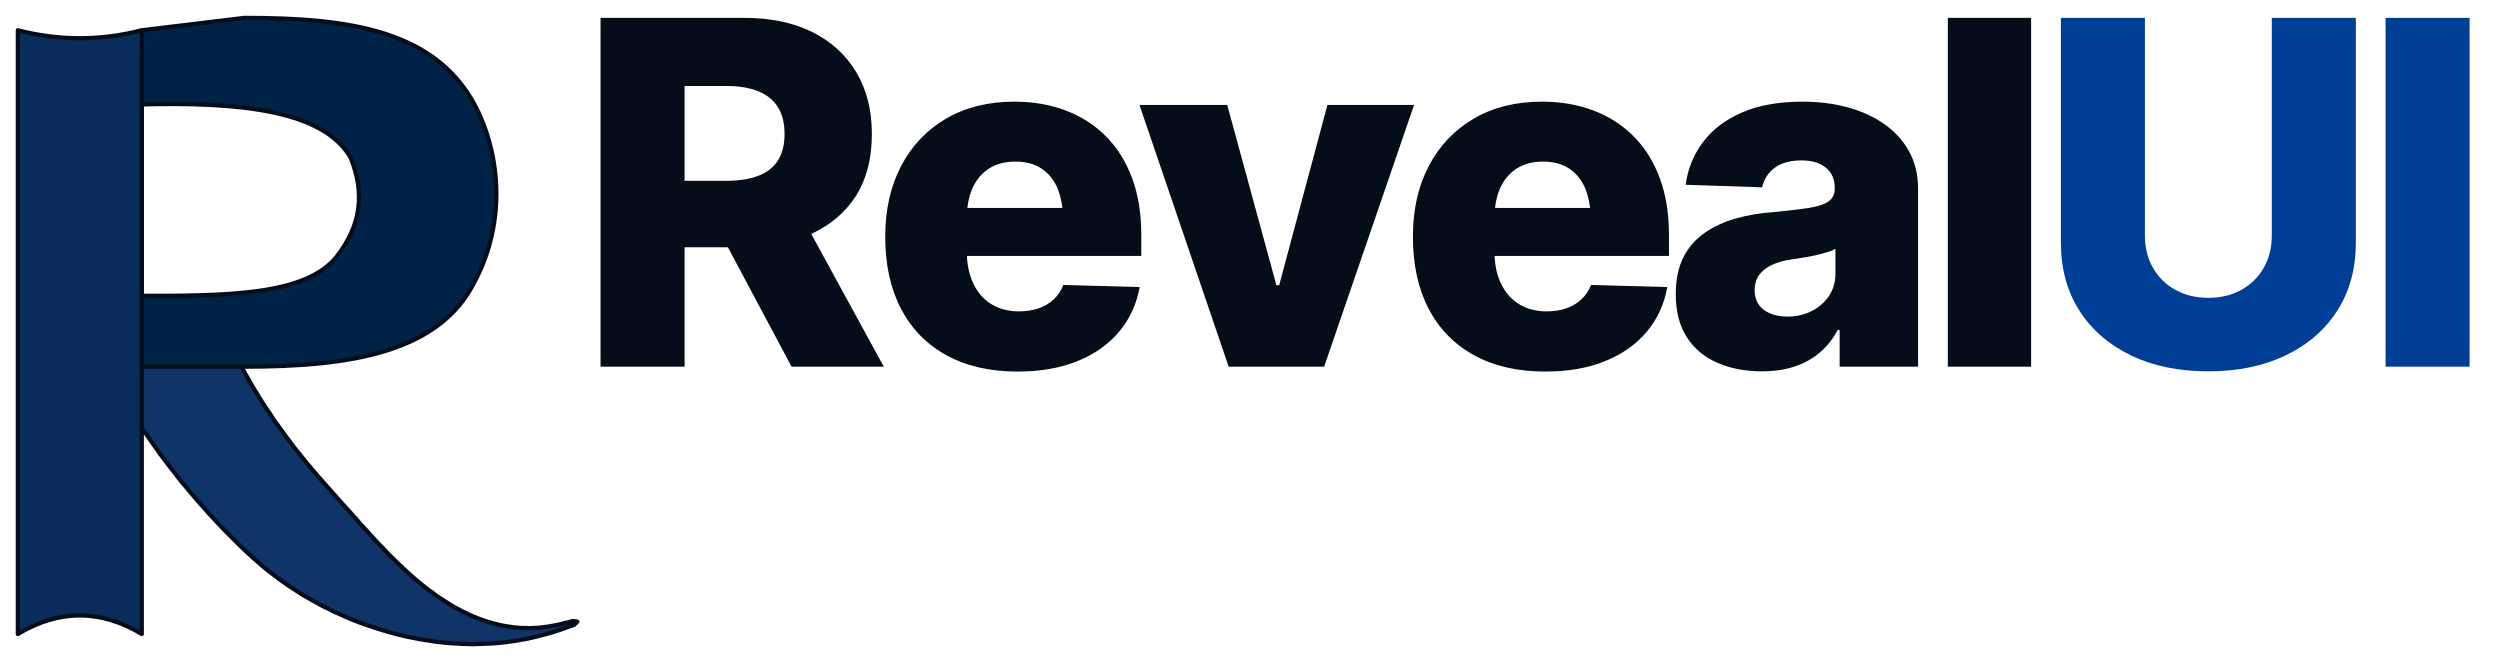
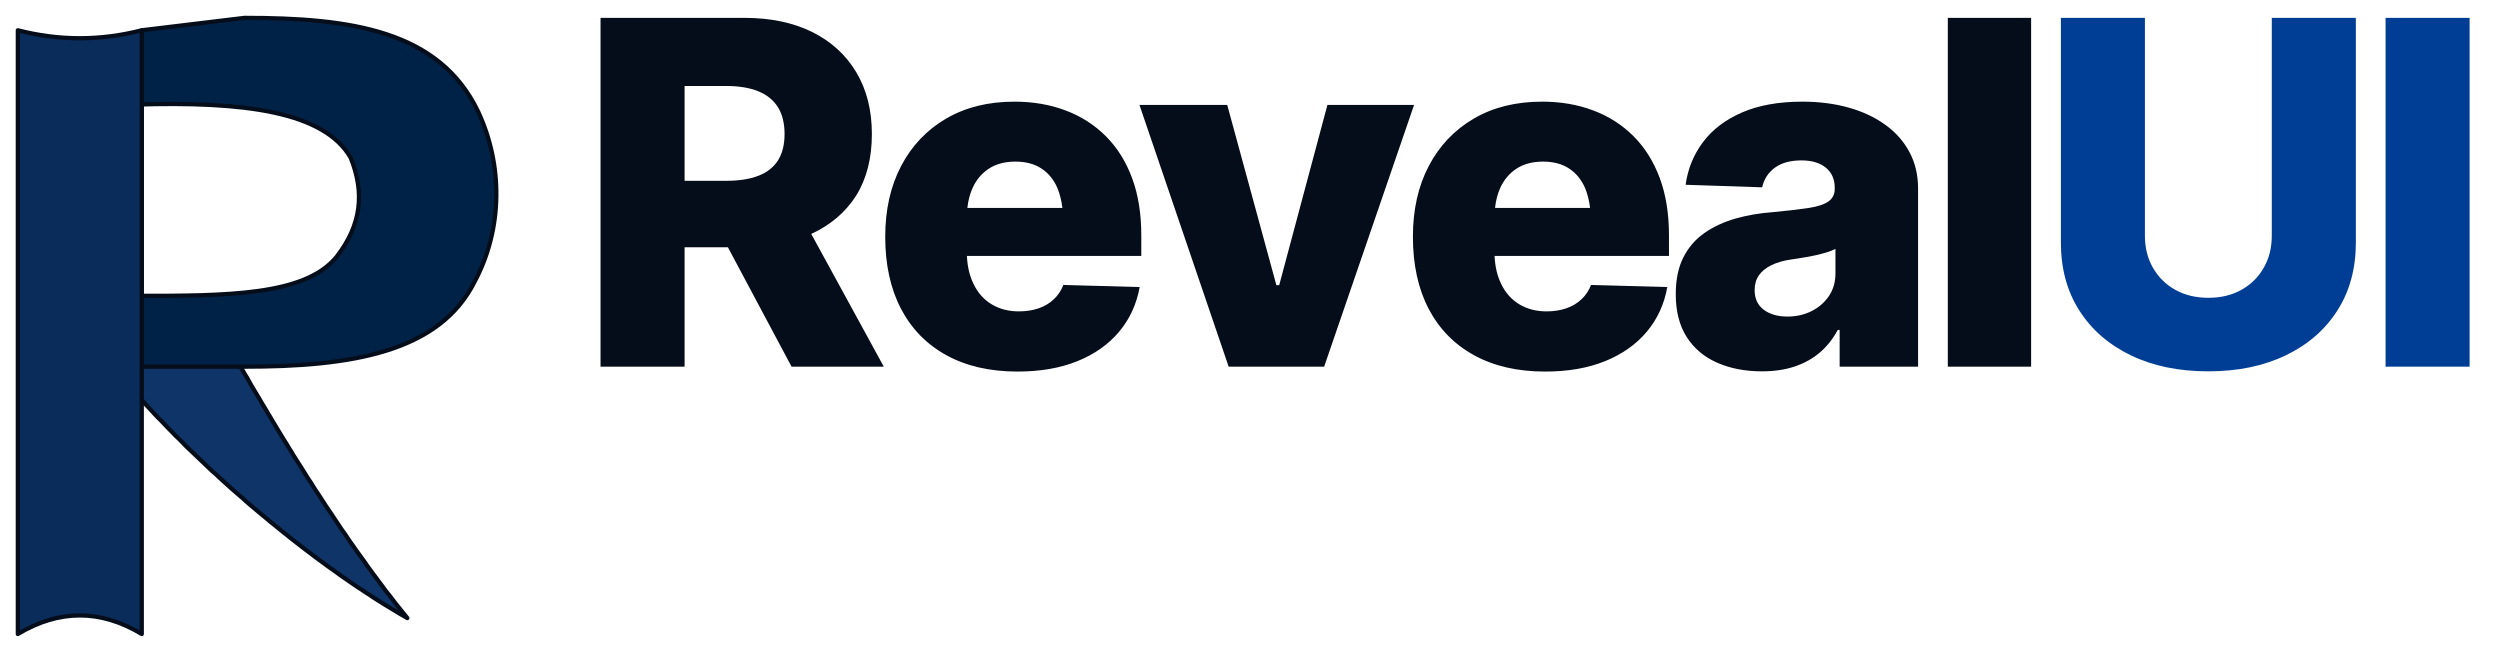
<svg xmlns="http://www.w3.org/2000/svg" viewBox="0 0 560 148" width="560" height="148">
  <g transform="translate(-64.22,-52.71) scale(0.3966)">
-     <path d="M219.6,335.1 L220.6,337.2 L221.6,339.2 L222.6,341.2 L223.6,343.2 L224.7,345.3 L225.8,347.3 L226.9,349.4 L228.0,351.4 L229.1,353.5 L230.3,355.5 L231.5,357.6 L232.7,359.6 L234.0,361.7 L235.2,363.8 L236.5,365.9 L237.8,368.0 L239.2,370.1 L240.5,372.2 L241.9,374.3 L243.3,376.4 L244.8,378.5 L246.2,380.6 L247.7,382.7 L249.2,384.8 L250.7,386.9 L252.2,389.1 L253.8,391.2 L255.4,393.3 L257.0,395.4 L258.6,397.5 L260.3,399.6 L261.9,401.8 L263.6,403.9 L265.3,406.0 L267.1,408.1 L268.8,410.2 L270.6,412.3 L272.4,414.4 L274.2,416.5 L276.0,418.5 L277.9,420.6 L279.7,422.7 L281.6,424.7 L283.5,426.8 L285.4,428.8 L287.4,430.9 L289.3,432.9 L291.3,434.9 L293.3,436.9 L295.3,438.9 L297.3,440.9 L299.4,442.9 L301.4,444.8 L303.5,446.7 L305.6,448.6 L307.8,450.5 L309.9,452.4 L312.1,454.2 L314.4,456.0 L316.6,457.7 L318.9,459.4 L321.2,461.1 L323.5,462.7 L325.9,464.4 L328.3,465.9 L330.7,467.5 L333.1,469.0 L335.6,470.4 L338.0,471.8 L340.5,473.2 L343.0,474.6 L345.6,475.9 L348.1,477.1 L350.6,478.4 L353.2,479.5 L355.8,480.7 L358.3,481.8 L360.9,482.9 L363.5,483.9 L366.1,484.9 L368.7,485.8 L371.4,486.7 L374.0,487.6 L376.6,488.4 L379.2,489.2 L381.8,490.0 L384.5,490.7 L387.1,491.4 L389.7,492.0 L392.3,492.6 L394.9,493.1 L397.5,493.6 L400.1,494.1 L402.7,494.5 L405.3,494.9 L407.8,495.3 L410.4,495.6 L413.0,495.9 L415.5,496.1 L418.0,496.3 L420.5,496.4 L423.1,496.6 L425.5,496.6 L428.0,496.7 L430.5,496.7 L433.0,496.6 L435.4,496.5 L437.8,496.4 L440.2,496.3 L442.6,496.1 L445.0,495.9 L447.4,495.6 L449.7,495.3 L452.1,495.0 L454.4,494.6 L456.7,494.2 L459.1,493.8 L461.4,493.3 L463.6,492.8 L465.9,492.2 L468.2,491.6 L470.5,491.0 L472.7,490.4 L475.0,489.7 L477.2,489.0 L479.5,488.2 L481.7,487.4 L483.9,486.6 L486.2,485.8 L488.0,484.0 L488.0,484.0 L485.4,483.6 L483.2,484.3 L480.9,484.8 L478.7,485.4 L476.5,485.9 L474.2,486.3 L472.0,486.7 L469.8,487.0 L467.6,487.3 L465.4,487.5 L463.1,487.6 L460.9,487.7 L458.7,487.6 L456.5,487.6 L454.3,487.4 L452.1,487.2 L450.0,486.9 L447.8,486.6 L445.7,486.2 L443.5,485.7 L441.4,485.2 L439.3,484.6 L437.2,484.0 L435.1,483.3 L433.1,482.6 L431.0,481.8 L429.0,481.0 L427.0,480.1 L425.0,479.1 L423.0,478.2 L421.0,477.1 L419.1,476.1 L417.2,475.0 L415.3,473.8 L413.4,472.6 L411.5,471.4 L409.6,470.2 L407.8,468.9 L406.0,467.5 L404.1,466.2 L402.3,464.8 L400.5,463.4 L398.8,461.9 L397.0,460.5 L395.3,459.0 L393.5,457.4 L391.8,455.9 L390.1,454.3 L388.4,452.7 L386.7,451.1 L385.1,449.5 L383.4,447.8 L381.7,446.2 L380.1,444.5 L378.5,442.8 L376.8,441.1 L375.2,439.4 L373.6,437.7 L372.0,435.9 L370.4,434.2 L368.8,432.4 L367.1,430.6 L365.5,428.9 L364.0,427.1 L362.4,425.3 L360.8,423.5 L359.2,421.7 L357.6,420.0 L356.0,418.2 L354.4,416.4 L352.8,414.6 L351.2,412.8 L349.6,411.0 L348.0,409.2 L346.4,407.4 L344.8,405.6 L343.2,403.8 L341.6,402.0 L340.1,400.2 L338.5,398.4 L337.0,396.5 L335.4,394.7 L333.9,392.8 L332.4,391.0 L330.9,389.1 L329.4,387.3 L327.9,385.4 L326.5,383.5 L325.1,381.6 L323.6,379.7 L322.3,377.8 L320.9,375.9 L319.5,374.0 L318.2,372.2 L316.8,370.3 L315.5,368.3 L314.3,366.4 L313.0,364.6 L311.7,362.7 L310.5,360.8 L309.3,358.9 L308.1,357.0 L307.0,355.1 L305.8,353.2 L304.7,351.4 L303.6,349.5 L302.5,347.6 L301.5,345.8 L300.4,343.9 L299.4,342.1 L298.5,340.3 L297.5,338.5 L296.6,336.7 L295.7,334.9 L294.8,333.2 L293.9,331.4 L293.1,329.7 L292.3,328.0 L291.5,326.3 L290.7,324.6 L290.0,323.0 L289.3,321.3 L288.6,319.7 L288.0,318.1 L287.4,316.5 L286.7,315.0 L286.2,313.4 L285.6,311.9 L285.0,310.4 L284.4,308.9 Z" fill="#0e3468" stroke="#060d1a" stroke-width="2.4" stroke-linejoin="round" />
+     <path d="M224.0,338.0 L225.7,340.0 L227.3,342.1 L229.0,344.1 L230.8,346.1 L232.5,348.2 L234.3,350.2 L236.1,352.2 L237.9,354.3 L239.7,356.3 L241.6,358.4 L243.4,360.4 L245.3,362.5 L247.2,364.5 L249.1,366.6 L251.0,368.6 L253.0,370.6 L255.0,372.7 L256.9,374.7 L258.9,376.7 L260.9,378.8 L263.0,380.8 L265.0,382.8 L267.0,384.9 L269.1,386.9 L271.2,388.9 L273.3,390.9 L275.4,392.9 L277.5,394.9 L279.6,396.9 L281.7,398.9 L283.9,400.8 L286.0,402.8 L288.2,404.8 L290.3,406.7 L292.5,408.7 L294.7,410.6 L296.9,412.5 L299.1,414.4 L301.3,416.4 L303.5,418.3 L305.7,420.1 L307.9,422.0 L310.2,423.9 L312.4,425.7 L314.6,427.6 L316.9,429.4 L319.1,431.2 L321.3,433.0 L323.6,434.8 L325.8,436.6 L328.1,438.4 L330.3,440.1 L332.6,441.9 L334.8,443.6 L337.1,445.3 L339.3,447.0 L341.6,448.7 L343.8,450.3 L346.1,452.0 L348.3,453.6 L350.6,455.2 L352.8,456.8 L355.0,458.4 L357.2,459.9 L359.5,461.5 L361.7,463.0 L363.9,464.5 L366.1,465.9 L368.3,467.4 L370.5,468.8 L372.7,470.3 L374.9,471.7 L377.0,473.0 L379.2,474.4 L381.4,475.7 L383.5,477.0 L385.7,478.3 L387.8,479.6 L389.9,480.8 L392.0,482.0 L392.0,482.0 L390.4,480.0 L388.7,477.9 L387.1,475.9 L385.4,473.8 L383.8,471.7 L382.2,469.6 L380.5,467.5 L378.9,465.4 L377.3,463.2 L375.7,461.1 L374.1,458.9 L372.5,456.8 L370.9,454.6 L369.3,452.4 L367.8,450.2 L366.2,448.0 L364.6,445.8 L363.0,443.6 L361.5,441.4 L359.9,439.2 L358.4,437.0 L356.9,434.7 L355.3,432.5 L353.8,430.3 L352.3,428.0 L350.8,425.8 L349.3,423.5 L347.8,421.3 L346.3,419.1 L344.8,416.8 L343.4,414.6 L341.9,412.3 L340.4,410.1 L339.0,407.9 L337.6,405.6 L336.1,403.4 L334.7,401.2 L333.3,398.9 L331.9,396.7 L330.5,394.5 L329.1,392.3 L327.7,390.1 L326.4,387.9 L325.0,385.7 L323.7,383.5 L322.3,381.3 L321.0,379.2 L319.7,377.0 L318.4,374.9 L317.1,372.7 L315.8,370.6 L314.6,368.5 L313.3,366.4 L312.1,364.3 L310.8,362.2 L309.6,360.2 L308.4,358.1 L307.2,356.1 L306.0,354.1 L304.8,352.1 L303.6,350.1 L302.5,348.1 L301.4,346.1 L300.2,344.2 L299.1,342.3 L298.0,340.4 L296.9,338.5 L295.8,336.6 L294.8,334.8 L293.7,333.0 L292.7,331.2 L291.7,329.4 L290.7,327.6 L289.7,325.9 L288.7,324.2 L287.7,322.5 L286.8,320.8 L285.8,319.2 L284.9,317.6 L284.0,316.0 Z" fill="#0e3468" stroke="#060d1a" stroke-width="2.4" stroke-linejoin="round" />
    <path d="M242,150 L300,143 C360,143 410,150 432,196 C446,226 446,262 430,292 C410,332 360,340 300,340 L242,340 Z M238,192 C300,190 345,196 360,222 C368,242 366,260 352,278 C334,300 290,300 238,300 Z" fill="#002247" fill-rule="evenodd" stroke="#060d1a" stroke-width="2.4" stroke-linejoin="round" />
    <path d="M172,150 Q207,159 242,150 L242,491 Q207,470 172,491 Z" fill="#0a2c5a" stroke="#060d1a" stroke-width="2.4" stroke-linejoin="round" />
  </g>
  <path d="M153.35 82.13L134.52 82.13L134.52 4.00L166.72 4.00Q175.53 4.00 181.93 7.17Q188.32 10.34 191.81 16.19Q195.30 22.04 195.30 30.01L195.30 30.01Q195.30 38.14 191.79 43.80L191.79 43.80Q188.22 49.41 181.72 52.40L181.72 52.40L197.97 82.13L177.31 82.13L163.05 55.39L153.35 55.39L153.35 82.13ZM153.35 19.26L153.35 40.50L162.68 40.50Q166.93 40.50 169.84 39.39Q172.75 38.29 174.25 35.96Q175.74 33.63 175.74 30.01Q175.74 26.39 174.25 24.00Q172.75 21.62 169.84 20.44Q166.93 19.26 162.63 19.26L162.63 19.26L153.35 19.26ZM227.92 83.23L227.92 83.23Q218.69 83.23 212.03 79.59Q205.37 75.94 201.83 69.18Q198.29 62.41 198.29 53.03L198.29 53.03Q198.29 43.96 201.86 37.17Q205.42 30.38 211.92 26.57Q218.43 22.77 227.23 22.77L227.23 22.77Q233.47 22.77 238.69 24.74Q243.91 26.70 247.71 30.51Q251.51 34.31 253.58 39.87Q255.65 45.42 255.65 52.71L255.65 52.71L255.65 57.33L216.59 57.33Q216.75 60.89 218.06 63.57L218.06 63.57Q219.47 66.56 222.12 68.16Q224.77 69.75 228.23 69.75L228.23 69.75Q230.64 69.75 232.64 69.07Q234.63 68.39 236.04 67.05Q237.46 65.72 238.19 63.83L238.19 63.83L255.29 64.30Q254.24 70.07 250.67 74.32Q247.11 78.56 241.34 80.90Q235.57 83.23 227.92 83.23ZM216.69 46.58L216.69 46.58L237.98 46.58Q237.67 44.11 236.88 42.17L236.88 42.17Q235.68 39.34 233.32 37.77Q230.96 36.20 227.44 36.20Q223.93 36.20 221.52 37.77Q219.11 39.34 217.85 42.12L217.85 42.12Q216.96 44.11 216.69 46.58ZM297.34 23.51L316.75 23.51L296.61 82.13L275.22 82.13L255.24 23.51L274.90 23.51L285.91 63.88L286.54 63.88L297.34 23.51ZM346.11 83.23L346.11 83.23Q336.88 83.23 330.22 79.59Q323.56 75.94 320.02 69.18Q316.49 62.41 316.49 53.03L316.49 53.03Q316.49 43.96 320.05 37.17Q323.62 30.38 330.12 26.57Q336.62 22.77 345.43 22.77L345.43 22.77Q351.67 22.77 356.89 24.74Q362.11 26.70 365.91 30.51Q369.71 34.31 371.78 39.87Q373.85 45.42 373.85 52.71L373.85 52.71L373.85 57.33L334.79 57.33Q334.94 60.89 336.25 63.57L336.25 63.57Q337.67 66.56 340.32 68.16Q342.97 69.75 346.43 69.75L346.43 69.75Q348.84 69.75 350.83 69.07Q352.82 68.39 354.24 67.05Q355.66 65.72 356.39 63.83L356.39 63.83L373.48 64.30Q372.44 70.07 368.87 74.32Q365.30 78.56 359.54 80.90Q353.77 83.23 346.11 83.23ZM334.89 46.58L334.89 46.58L356.18 46.58Q355.87 44.11 355.08 42.17L355.08 42.17Q353.87 39.34 351.51 37.77Q349.15 36.20 345.64 36.20Q342.13 36.20 339.71 37.77Q337.30 39.34 336.04 42.12L336.04 42.12Q335.15 44.11 334.89 46.58ZM394.67 83.18L394.67 83.18Q389.06 83.18 384.68 81.26Q380.30 79.35 377.84 75.52Q375.37 71.70 375.37 65.87L375.37 65.87Q375.37 61.00 377.08 57.64Q378.78 54.29 381.80 52.19Q384.81 50.09 388.74 48.96Q392.68 47.84 397.13 47.52L397.13 47.52Q402.12 47.05 405.16 46.58Q408.20 46.11 409.59 45.11Q410.98 44.11 410.98 42.33L410.98 42.33L410.98 42.07Q410.98 39.18 408.99 37.56Q406.99 35.93 403.53 35.93L403.53 35.93Q399.81 35.93 397.58 37.56Q395.35 39.18 394.72 41.96L394.72 41.96L377.58 41.39Q378.31 36.04 381.48 31.82Q384.65 27.60 390.24 25.18Q395.82 22.77 403.74 22.77L403.74 22.77Q409.30 22.77 414.02 24.08Q418.74 25.39 422.25 27.91Q425.77 30.43 427.71 34.05Q429.65 37.66 429.65 42.28L429.65 42.28L429.65 82.13L412.08 82.13L412.08 73.90L411.66 73.90Q410.03 76.94 407.62 78.98Q405.21 81.03 401.99 82.10Q398.76 83.18 394.67 83.18ZM400.39 70.91L400.39 70.91Q403.37 70.91 405.81 69.68Q408.25 68.44 409.69 66.29Q411.14 64.14 411.14 61.26L411.14 61.26L411.14 55.75Q410.35 56.17 409.22 56.51Q408.09 56.86 406.73 57.17Q405.37 57.48 403.98 57.69Q402.59 57.90 401.33 58.11L401.33 58.11Q398.66 58.48 396.79 59.40Q394.93 60.32 393.99 61.68Q393.04 63.04 393.04 64.98L393.04 64.98Q393.04 67.87 395.09 69.39Q397.13 70.91 400.39 70.91ZM436.31 4.00L454.97 4.00L454.97 82.13L436.31 82.13L436.31 4.00Z" fill="#060d1a" />
  <path d="M508.88 52.77L508.88 4.00L527.71 4.00L527.71 54.34Q527.71 63.10 523.56 69.57Q519.42 76.05 511.97 79.61Q504.53 83.18 494.67 83.18L494.67 83.18Q484.76 83.18 477.34 79.61Q469.92 76.05 465.78 69.57Q461.64 63.10 461.64 54.34L461.64 54.34L461.64 4.00L480.46 4.00L480.46 52.77Q480.46 56.86 482.27 60.00Q484.08 63.15 487.28 64.93Q490.48 66.71 494.67 66.71L494.67 66.71Q498.87 66.71 502.06 64.93Q505.26 63.15 507.07 60.00Q508.88 56.86 508.88 52.77L508.88 52.77ZM534.37 4.00L553.19 4.00L553.19 82.13L534.37 82.13L534.37 4.00Z" fill="#003d94" />
</svg>
